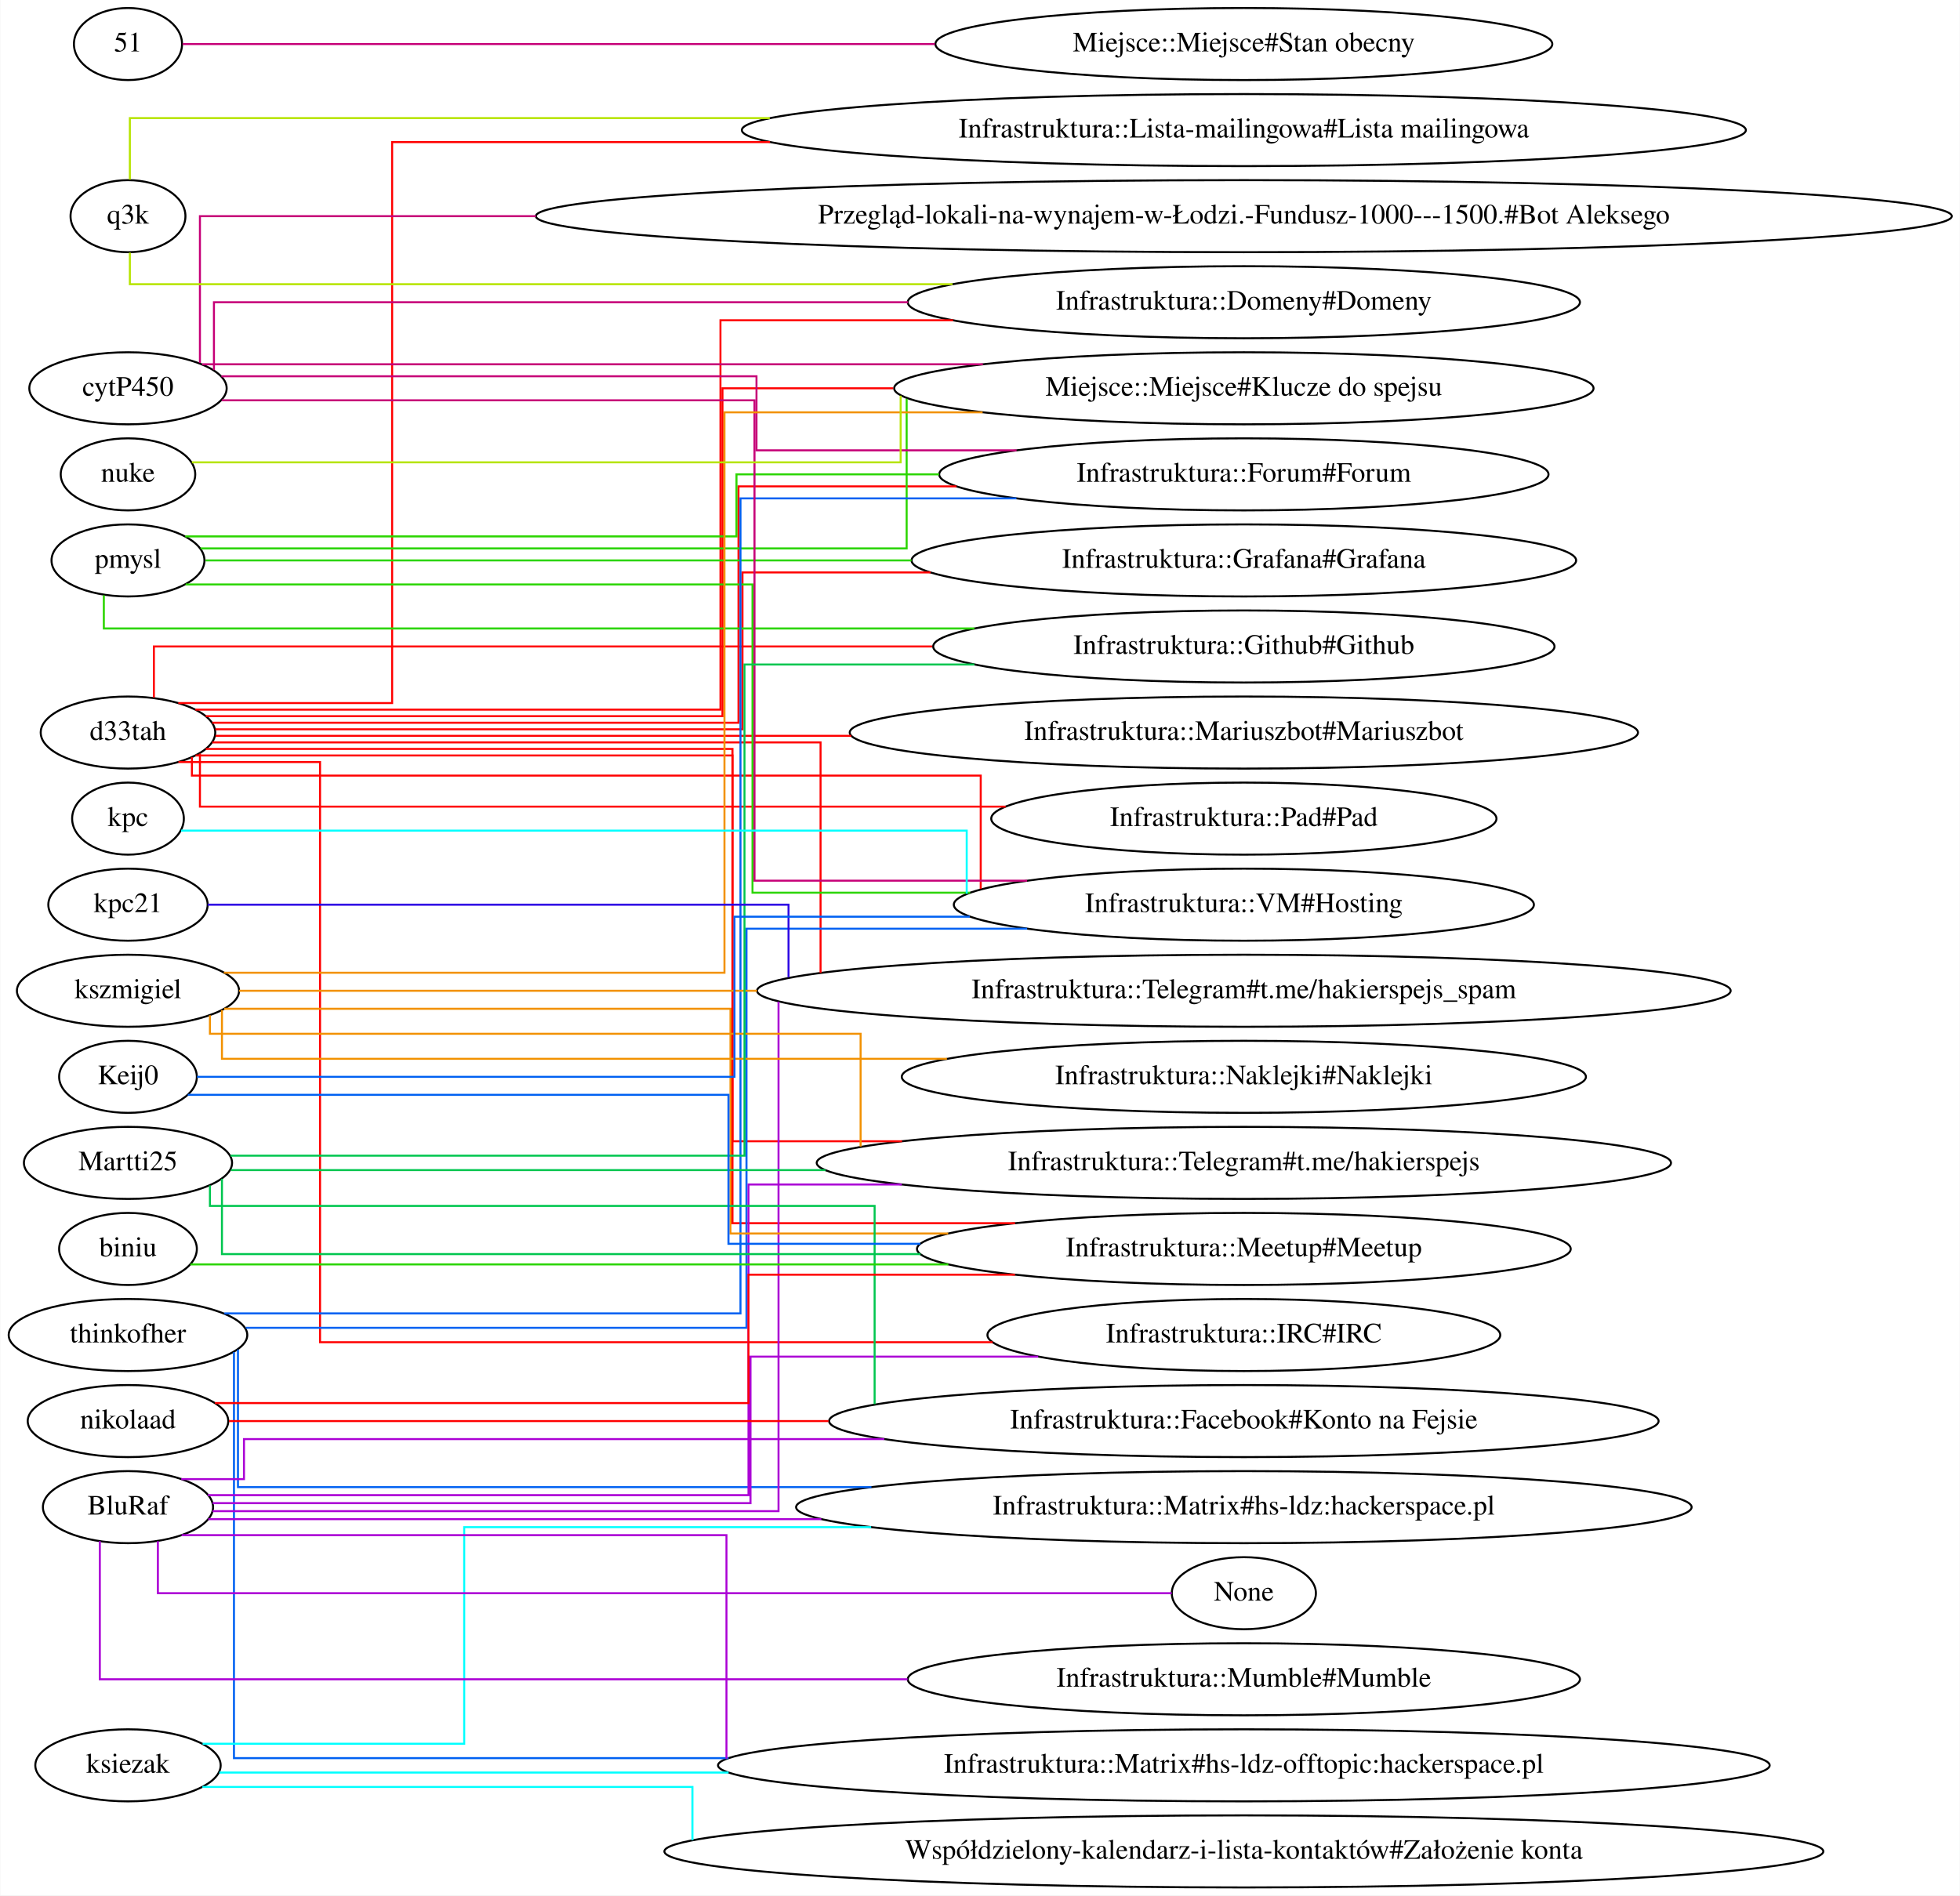
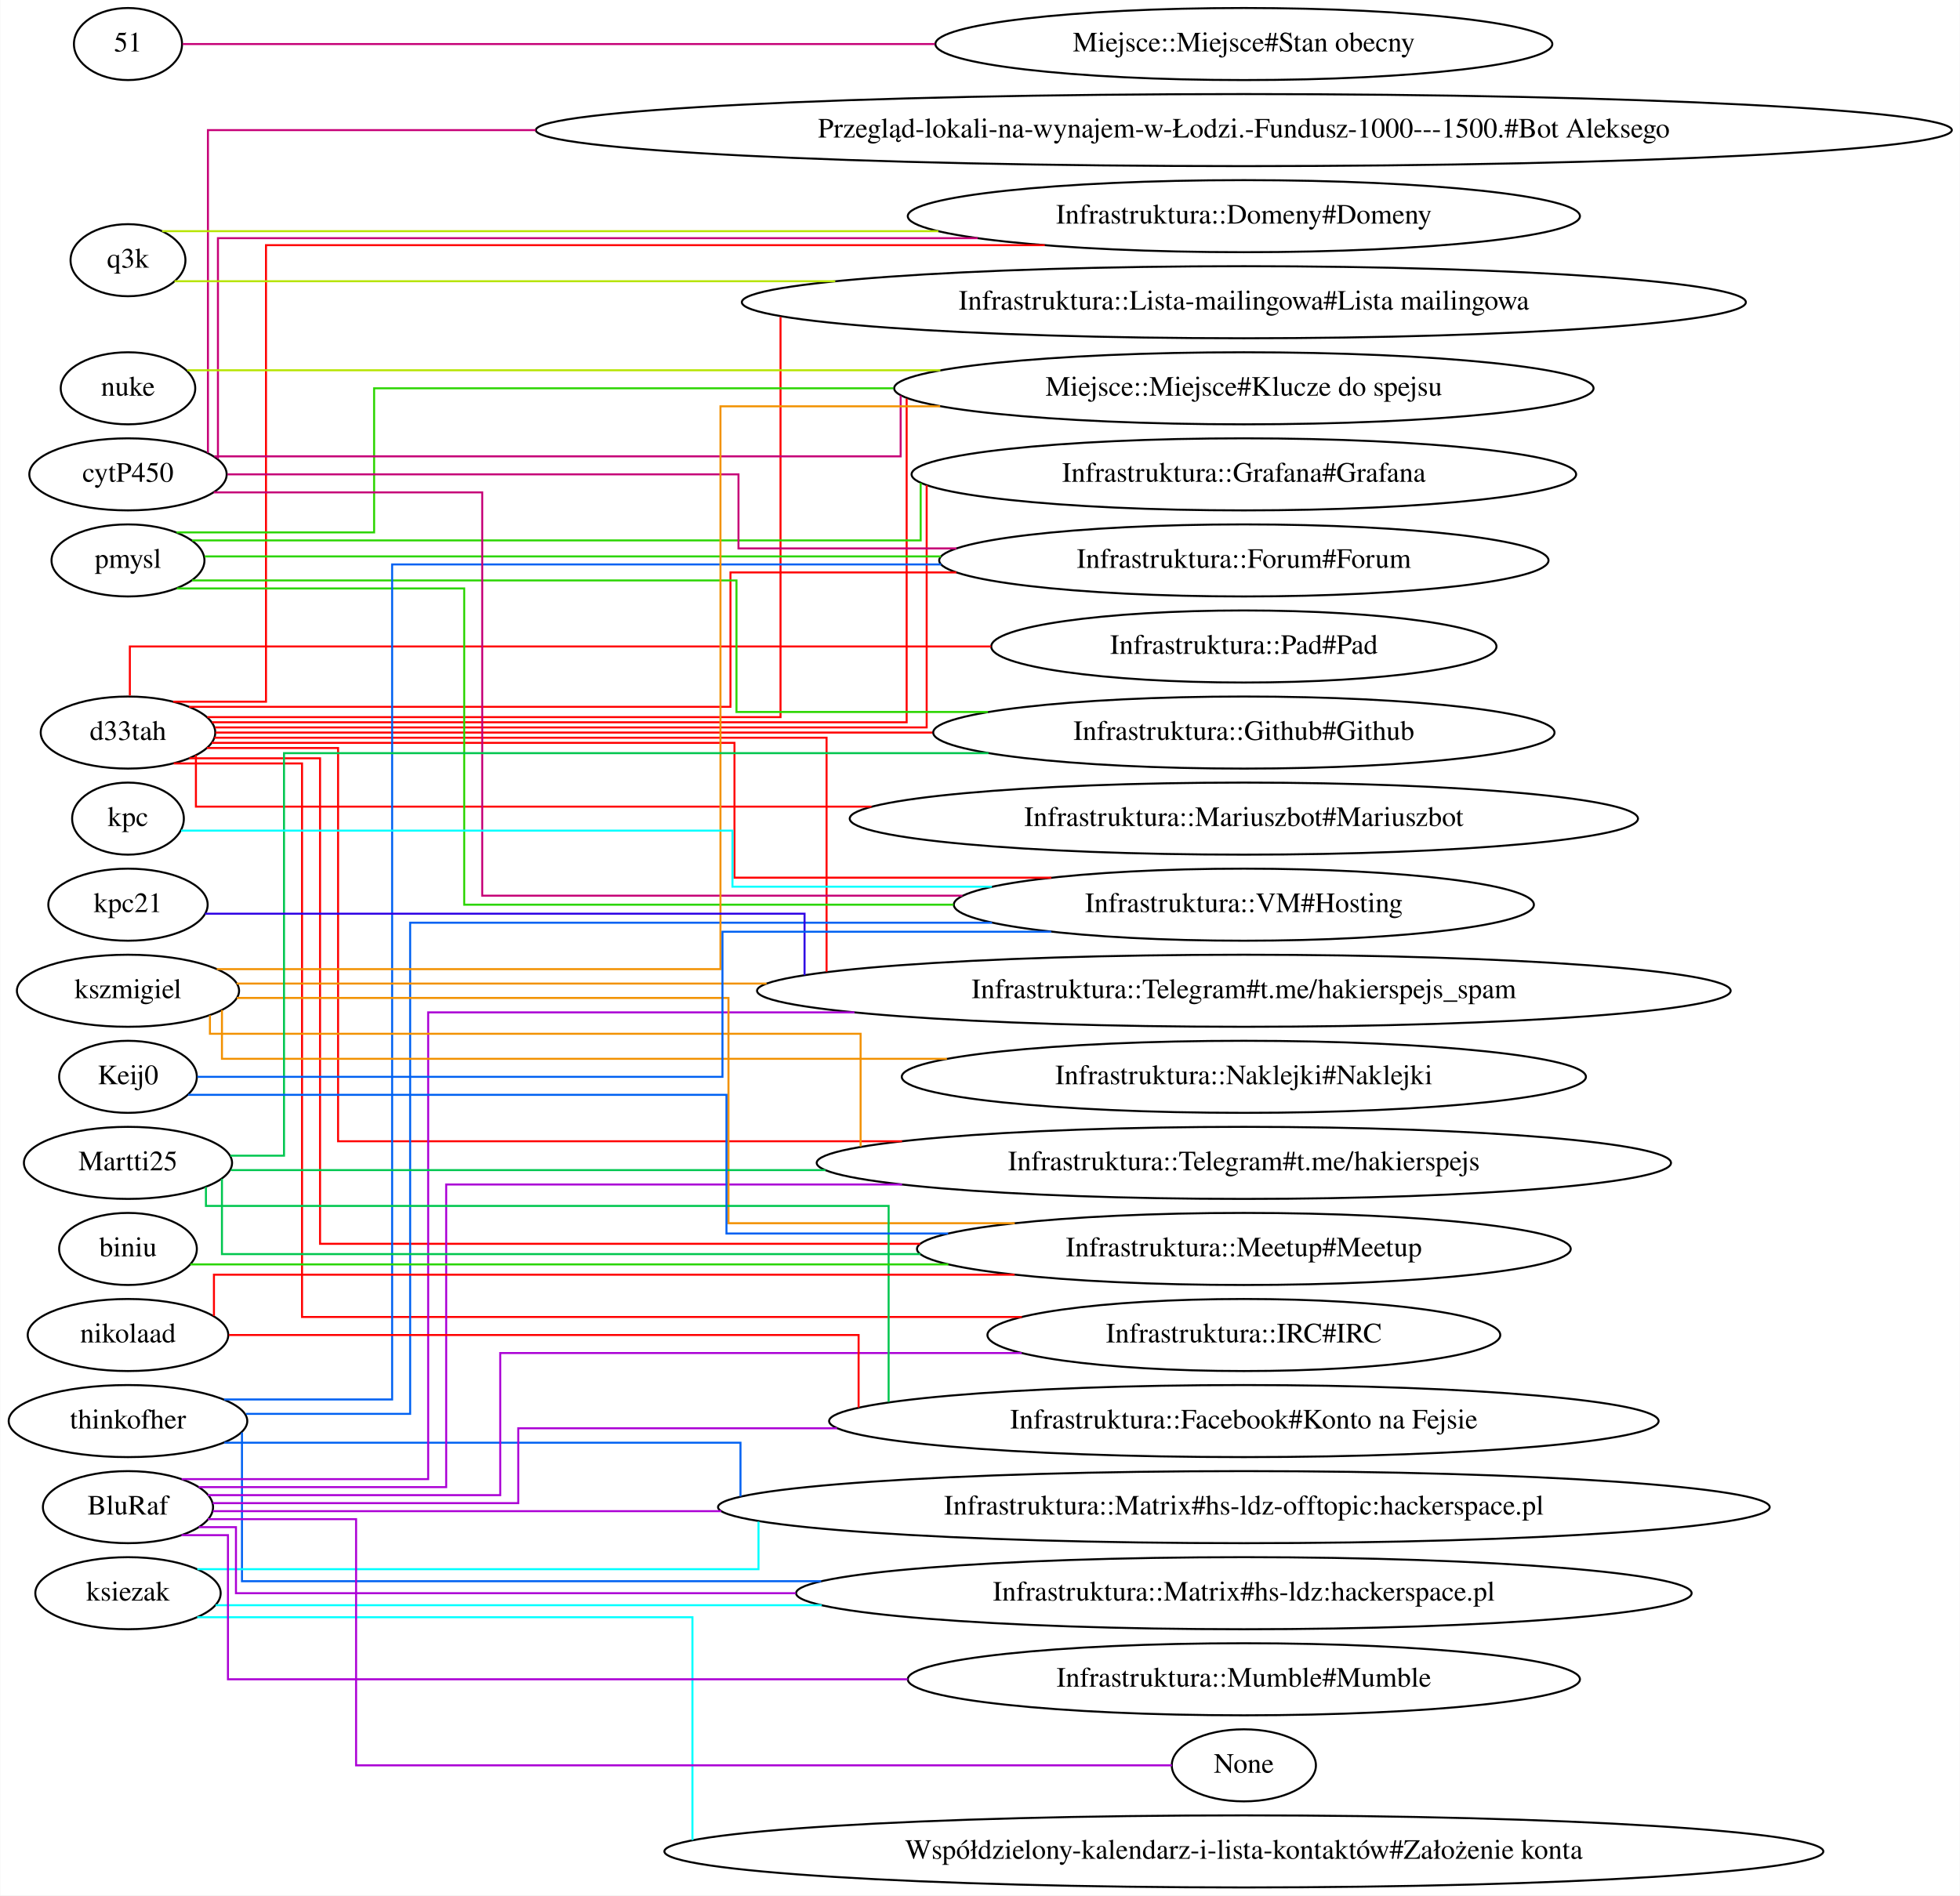
<svg xmlns="http://www.w3.org/2000/svg" width="979pt" height="947pt" viewBox="0.00 0.00 978.73 947.00">
  <g id="graph0" class="graph" transform="scale(1 1) rotate(0) translate(4 943)">
    <polygon fill="#ffffff" stroke="transparent" points="-4,4 -4,-943 974.727,-943 974.727,4 -4,4" />
    <g id="node1" class="node">
      <ellipse fill="none" stroke="#000000" cx="59.795" cy="-577" rx="43.592" ry="18" />
      <text text-anchor="middle" x="59.795" y="-573.3" font-family="Times,serif" font-size="14.00" fill="#000000">d33tah</text>
    </g>
    <g id="node2" class="node">
+       <ellipse fill="none" stroke="#000000" cx="617.158" cy="-620" rx="126.178" ry="18" />
+       <text text-anchor="middle" x="617.158" y="-616.3" font-family="Times,serif" font-size="14.00" fill="#000000">Infrastruktura::Pad#Pad</text>
+     </g>
+     <g id="edge1" class="edge">
+       <path fill="none" stroke="#ff0000" d="M60.727,-595.485C60.727,-607.14 60.727,-620 60.727,-620 60.727,-620 326.724,-620 490.895,-620" />
+     </g>
+     <g id="node3" class="node">
+       <ellipse fill="none" stroke="#000000" cx="617.158" cy="-448" rx="243.157" ry="18" />
+       <text text-anchor="middle" x="617.158" y="-444.3" font-family="Times,serif" font-size="14.00" fill="#000000">Infrastruktura::Telegram#t.me/hakierspejs_spam</text>
+     </g>
+     <g id="edge2" class="edge">
+       <path fill="none" stroke="#ff0000" d="M102.931,-574.429C196.288,-574.429 408.727,-574.429 408.727,-574.429 408.727,-574.429 408.727,-486.905 408.727,-457.503" />
+     </g>
+     <g id="node4" class="node">
+       <ellipse fill="none" stroke="#000000" cx="617.158" cy="-577" rx="155.173" ry="18" />
+       <text text-anchor="middle" x="617.158" y="-573.3" font-family="Times,serif" font-size="14.00" fill="#000000">Infrastruktura::Github#Github</text>
+     </g>
+     <g id="edge3" class="edge">
+       <path fill="none" stroke="#ff0000" d="M103.53,-577C179.684,-577 340.102,-577 461.525,-577" />
+     </g>
+     <g id="node5" class="node">
+       <ellipse fill="none" stroke="#000000" cx="617.158" cy="-663" rx="152.173" ry="18" />
+       <text text-anchor="middle" x="617.158" y="-659.3" font-family="Times,serif" font-size="14.00" fill="#000000">Infrastruktura::Forum#Forum</text>
+     </g>
+     <g id="edge4" class="edge">
+       <path fill="none" stroke="#ff0000" d="M90.306,-589.857C166.811,-589.857 360.727,-589.857 360.727,-589.857 360.727,-589.857 360.727,-657 360.727,-657 360.727,-657 414.978,-657 473.574,-657" />
+     </g>
+     <g id="node6" class="node">
+       <ellipse fill="none" stroke="#000000" cx="617.158" cy="-534" rx="196.865" ry="18" />
+       <text text-anchor="middle" x="617.158" y="-530.3" font-family="Times,serif" font-size="14.00" fill="#000000">Infrastruktura::Mariuszbot#Mariuszbot</text>
+     </g>
+     <g id="edge5" class="edge">
+       <path fill="none" stroke="#ff0000" d="M93.727,-565.698C93.727,-554.817 93.727,-540 93.727,-540 93.727,-540 280.693,-540 431.142,-540" />
+     </g>
+     <g id="node7" class="node">
+       <ellipse fill="none" stroke="#000000" cx="617.158" cy="-319" rx="163.271" ry="18" />
+       <text text-anchor="middle" x="617.158" y="-315.3" font-family="Times,serif" font-size="14.00" fill="#000000">Infrastruktura::Meetup#Meetup</text>
+     </g>
+     <g id="edge6" class="edge">
+       <path fill="none" stroke="#ff0000" d="M90.412,-564.143C118.487,-564.143 155.727,-564.143 155.727,-564.143 155.727,-564.143 155.727,-321.571 155.727,-321.571 155.727,-321.571 322.437,-321.571 455.448,-321.571" />
+     </g>
+     <g id="node8" class="node">
+       <ellipse fill="none" stroke="#000000" cx="617.158" cy="-706" rx="165.971" ry="18" />
+       <text text-anchor="middle" x="617.158" y="-702.3" font-family="Times,serif" font-size="14.00" fill="#000000">Infrastruktura::Grafana#Grafana</text>
+     </g>
+     <g id="edge7" class="edge">
+       <path fill="none" stroke="#ff0000" d="M103.247,-579.571C206.641,-579.571 458.727,-579.571 458.727,-579.571 458.727,-579.571 458.727,-676.368 458.727,-700.567" />
+     </g>
+     <g id="node9" class="node">
+       <ellipse fill="none" stroke="#000000" cx="617.158" cy="-835" rx="167.87" ry="18" />
+       <text text-anchor="middle" x="617.158" y="-831.3" font-family="Times,serif" font-size="14.00" fill="#000000">Infrastruktura::Domeny#Domeny</text>
+     </g>
+     <g id="edge8" class="edge">
+       <path fill="none" stroke="#ff0000" d="M82.366,-592.429C102.469,-592.429 128.727,-592.429 128.727,-592.429 128.727,-592.429 128.727,-820.5 128.727,-820.5 128.727,-820.5 374.918,-820.5 517.728,-820.5" />
+     </g>
+     <g id="node10" class="node">
+       <ellipse fill="none" stroke="#000000" cx="617.158" cy="-792" rx="250.756" ry="18" />
+       <text text-anchor="middle" x="617.158" y="-788.3" font-family="Times,serif" font-size="14.00" fill="#000000">Infrastruktura::Lista-mailingowa#Lista mailingowa</text>
+     </g>
+     <g id="edge9" class="edge">
+       <path fill="none" stroke="#ff0000" d="M99.434,-584.714C186.296,-584.714 385.727,-584.714 385.727,-584.714 385.727,-584.714 385.727,-747.697 385.727,-784.623" />
+     </g>
+     <g id="node11" class="node">
      <ellipse fill="none" stroke="#000000" cx="617.158" cy="-749" rx="174.669" ry="18" />
      <text text-anchor="middle" x="617.158" y="-745.3" font-family="Times,serif" font-size="14.00" fill="#000000">Miejsce::Miejsce#Klucze do spejsu</text>
    </g>
-     <g id="edge1" class="edge">
-       <path fill="none" stroke="#ff0000" d="M98.613,-585.182C179.1,-585.182 356.727,-585.182 356.727,-585.182 356.727,-585.182 356.727,-749 356.727,-749 356.727,-749 394.892,-749 442.002,-749" />
-     </g>
-     <g id="node3" class="node">
-       <ellipse fill="none" stroke="#000000" cx="617.158" cy="-792" rx="167.87" ry="18" />
-       <text text-anchor="middle" x="617.158" y="-788.3" font-family="Times,serif" font-size="14.00" fill="#000000">Infrastruktura::Domeny#Domeny</text>
-     </g>
-     <g id="edge2" class="edge">
-       <path fill="none" stroke="#ff0000" d="M93.454,-588.455C171.017,-588.455 355.727,-588.455 355.727,-588.455 355.727,-588.455 355.727,-783 355.727,-783 355.727,-783 411.743,-783 471.917,-783" />
-     </g>
-     <g id="node4" class="node">
-       <ellipse fill="none" stroke="#000000" cx="617.158" cy="-878" rx="250.756" ry="18" />
-       <text text-anchor="middle" x="617.158" y="-874.3" font-family="Times,serif" font-size="14.00" fill="#000000">Infrastruktura::Lista-mailingowa#Lista mailingowa</text>
-     </g>
-     <g id="edge3" class="edge">
-       <path fill="none" stroke="#ff0000" d="M84.921,-591.727C123.2,-591.727 191.727,-591.727 191.727,-591.727 191.727,-591.727 191.727,-872 191.727,-872 191.727,-872 282.691,-872 380.495,-872" />
-     </g>
-     <g id="node5" class="node">
-       <ellipse fill="none" stroke="#000000" cx="617.158" cy="-620" rx="155.173" ry="18" />
-       <text text-anchor="middle" x="617.158" y="-616.3" font-family="Times,serif" font-size="14.00" fill="#000000">Infrastruktura::Github#Github</text>
-     </g>
-     <g id="edge4" class="edge">
-       <path fill="none" stroke="#ff0000" d="M72.727,-594.49C72.727,-606.394 72.727,-620 72.727,-620 72.727,-620 300.611,-620 461.51,-620" />
-     </g>
-     <g id="node6" class="node">
-       <ellipse fill="none" stroke="#000000" cx="617.158" cy="-706" rx="152.173" ry="18" />
-       <text text-anchor="middle" x="617.158" y="-702.3" font-family="Times,serif" font-size="14.00" fill="#000000">Infrastruktura::Forum#Forum</text>
-     </g>
-     <g id="edge5" class="edge">
-       <path fill="none" stroke="#ff0000" d="M101.874,-581.909C185.525,-581.909 364.727,-581.909 364.727,-581.909 364.727,-581.909 364.727,-700 364.727,-700 364.727,-700 416.78,-700 473.612,-700" />
-     </g>
-     <g id="node7" class="node">
-       <ellipse fill="none" stroke="#000000" cx="617.158" cy="-448" rx="243.157" ry="18" />
-       <text text-anchor="middle" x="617.158" y="-444.3" font-family="Times,serif" font-size="14.00" fill="#000000">Infrastruktura::Telegram#t.me/hakierspejs_spam</text>
-     </g>
-     <g id="edge6" class="edge">
-       <path fill="none" stroke="#ff0000" d="M101.867,-572.091C194.058,-572.091 405.727,-572.091 405.727,-572.091 405.727,-572.091 405.727,-485.377 405.727,-456.924" />
-     </g>
-     <g id="node8" class="node">
-       <ellipse fill="none" stroke="#000000" cx="617.158" cy="-663" rx="165.971" ry="18" />
-       <text text-anchor="middle" x="617.158" y="-659.3" font-family="Times,serif" font-size="14.00" fill="#000000">Infrastruktura::Grafana#Grafana</text>
-     </g>
-     <g id="edge7" class="edge">
-       <path fill="none" stroke="#ff0000" d="M103.445,-578.636C188.183,-578.636 366.727,-578.636 366.727,-578.636 366.727,-578.636 366.727,-657 366.727,-657 366.727,-657 410.069,-657 460.69,-657" />
-     </g>
-     <g id="node9" class="node">
-       <ellipse fill="none" stroke="#000000" cx="617.158" cy="-577" rx="196.865" ry="18" />
-       <text text-anchor="middle" x="617.158" y="-573.3" font-family="Times,serif" font-size="14.00" fill="#000000">Infrastruktura::Mariuszbot#Mariuszbot</text>
-     </g>
-     <g id="edge8" class="edge">
-       <path fill="none" stroke="#ff0000" d="M103.53,-575.364C171.472,-575.364 306.485,-575.364 421.038,-575.364" />
-     </g>
-     <g id="node10" class="node">
+     <g id="edge10" class="edge">
+       <path fill="none" stroke="#ff0000" d="M101.787,-582.143C202.356,-582.143 448.727,-582.143 448.727,-582.143 448.727,-582.143 448.727,-715.66 448.727,-743.823" />
+     </g>
+     <g id="node12" class="node">
+       <ellipse fill="none" stroke="#000000" cx="617.158" cy="-362" rx="213.362" ry="18" />
+       <text text-anchor="middle" x="617.158" y="-358.3" font-family="Times,serif" font-size="14.00" fill="#000000">Infrastruktura::Telegram#t.me/hakierspejs</text>
+     </g>
+     <g id="edge11" class="edge">
+       <path fill="none" stroke="#ff0000" d="M99.166,-569.286C128.941,-569.286 164.727,-569.286 164.727,-569.286 164.727,-569.286 164.727,-372.8 164.727,-372.8 164.727,-372.8 318.25,-372.8 446.435,-372.8" />
+     </g>
+     <g id="node13" class="node">
      <ellipse fill="none" stroke="#000000" cx="617.158" cy="-276" rx="128.077" ry="18" />
      <text text-anchor="middle" x="617.158" y="-272.3" font-family="Times,serif" font-size="14.00" fill="#000000">Infrastruktura::IRC#IRC</text>
    </g>
-     <g id="edge9" class="edge">
-       <path fill="none" stroke="#ff0000" d="M85,-562.273C113.423,-562.273 155.727,-562.273 155.727,-562.273 155.727,-562.273 155.727,-272.4 155.727,-272.4 155.727,-272.4 355.04,-272.4 491.679,-272.4" />
-     </g>
-     <g id="node11" class="node">
-       <ellipse fill="none" stroke="#000000" cx="617.158" cy="-534" rx="126.178" ry="18" />
-       <text text-anchor="middle" x="617.158" y="-530.3" font-family="Times,serif" font-size="14.00" fill="#000000">Infrastruktura::Pad#Pad</text>
-     </g>
-     <g id="edge10" class="edge">
-       <path fill="none" stroke="#ff0000" d="M95.727,-566.496C95.727,-555.557 95.727,-540 95.727,-540 95.727,-540 344.289,-540 498.185,-540" />
-     </g>
-     <g id="node12" class="node">
+     <g id="edge12" class="edge">
+       <path fill="none" stroke="#ff0000" d="M82.635,-561.571C108.391,-561.571 146.727,-561.571 146.727,-561.571 146.727,-561.571 146.727,-285 146.727,-285 146.727,-285 367.188,-285 506.268,-285" />
+     </g>
+     <g id="node14" class="node">
      <ellipse fill="none" stroke="#000000" cx="617.158" cy="-491" rx="144.874" ry="18" />
      <text text-anchor="middle" x="617.158" y="-487.3" font-family="Times,serif" font-size="14.00" fill="#000000">Infrastruktura::VM#Hosting</text>
    </g>
-     <g id="edge11" class="edge">
-       <path fill="none" stroke="#ff0000" d="M91.727,-564.743C91.727,-559.914 91.727,-555.5 91.727,-555.5 91.727,-555.5 485.727,-555.5 485.727,-555.5 485.727,-555.5 485.727,-516.132 485.727,-498.909" />
-     </g>
-     <g id="node13" class="node">
-       <ellipse fill="none" stroke="#000000" cx="617.158" cy="-319" rx="163.271" ry="18" />
-       <text text-anchor="middle" x="617.158" y="-315.3" font-family="Times,serif" font-size="14.00" fill="#000000">Infrastruktura::Meetup#Meetup</text>
-     </g>
-     <g id="edge12" class="edge">
-       <path fill="none" stroke="#ff0000" d="M93.551,-565.545C172.339,-565.545 361.727,-565.545 361.727,-565.545 361.727,-565.545 361.727,-331.857 361.727,-331.857 361.727,-331.857 434.88,-331.857 502.89,-331.857" />
-     </g>
-     <g id="node14" class="node">
-       <ellipse fill="none" stroke="#000000" cx="617.158" cy="-362" rx="213.362" ry="18" />
-       <text text-anchor="middle" x="617.158" y="-358.3" font-family="Times,serif" font-size="14.00" fill="#000000">Infrastruktura::Telegram#t.me/hakierspejs</text>
-     </g>
    <g id="edge13" class="edge">
-       <path fill="none" stroke="#ff0000" d="M98.649,-568.818C180.196,-568.818 361.727,-568.818 361.727,-568.818 361.727,-568.818 361.727,-372.8 361.727,-372.8 361.727,-372.8 399.734,-372.8 446.427,-372.8" />
+       <path fill="none" stroke="#ff0000" d="M101.598,-571.857C184.7,-571.857 362.727,-571.857 362.727,-571.857 362.727,-571.857 362.727,-504.5 362.727,-504.5 362.727,-504.5 448.918,-504.5 520.968,-504.5" />
    </g>
    <g id="node15" class="node">
      <ellipse fill="none" stroke="#000000" cx="59.795" cy="-663" rx="38.194" ry="18" />
      <text text-anchor="middle" x="59.795" y="-659.3" font-family="Times,serif" font-size="14.00" fill="#000000">pmysl</text>
    </g>
    <g id="edge14" class="edge">
-       <path fill="none" stroke="#2bd500" d="M96.035,-669C192.588,-669 448.727,-669 448.727,-669 448.727,-669 448.727,-725.953 448.727,-743.751" />
+       <path fill="none" stroke="#2bd500" d="M91.746,-653C169.78,-653 363.727,-653 363.727,-653 363.727,-653 363.727,-587.286 363.727,-587.286 363.727,-587.286 426.344,-587.286 489.329,-587.286" />
    </g>
    <g id="edge15" class="edge">
-       <path fill="none" stroke="#2bd500" d="M47.727,-645.602C47.727,-637.236 47.727,-629 47.727,-629 47.727,-629 314.202,-629 482.571,-629" />
+       <path fill="none" stroke="#2bd500" d="M98.105,-665C172.688,-665 341.007,-665 465.861,-665" />
    </g>
    <g id="edge16" class="edge">
-       <path fill="none" stroke="#2bd500" d="M88.388,-675C164.048,-675 363.727,-675 363.727,-675 363.727,-675 363.727,-706 363.727,-706 363.727,-706 411.158,-706 464.982,-706" />
+       <path fill="none" stroke="#2bd500" d="M91.86,-673C186.118,-673 455.727,-673 455.727,-673 455.727,-673 455.727,-692.741 455.727,-701.686" />
+     </g>
+     <g id="edge18" class="edge">
+       <path fill="none" stroke="#2bd500" d="M84.082,-677C119.908,-677 182.727,-677 182.727,-677 182.727,-677 182.727,-749 182.727,-749 182.727,-749 321.379,-749 442.023,-749" />
    </g>
    <g id="edge17" class="edge">
-       <path fill="none" stroke="#2bd500" d="M98.545,-663C170.446,-663 328.362,-663 451.168,-663" />
-     </g>
-     <g id="edge18" class="edge">
-       <path fill="none" stroke="#2bd500" d="M88.581,-651C165.803,-651 371.727,-651 371.727,-651 371.727,-651 371.727,-497 371.727,-497 371.727,-497 424.093,-497 480.448,-497" />
+       <path fill="none" stroke="#2bd500" d="M84.213,-649C130.789,-649 227.727,-649 227.727,-649 227.727,-649 227.727,-491 227.727,-491 227.727,-491 361.427,-491 472.148,-491" />
    </g>
    <g id="node16" class="node">
-       <ellipse fill="none" stroke="#000000" cx="59.795" cy="-276" rx="59.59" ry="18" />
-       <text text-anchor="middle" x="59.795" y="-272.3" font-family="Times,serif" font-size="14.00" fill="#000000">thinkofher</text>
+       <ellipse fill="none" stroke="#000000" cx="59.795" cy="-233" rx="59.59" ry="18" />
+       <text text-anchor="middle" x="59.795" y="-229.3" font-family="Times,serif" font-size="14.00" fill="#000000">thinkofher</text>
+     </g>
+     <g id="edge20" class="edge">
+       <path fill="none" stroke="#0061f2" d="M107.798,-243.8C145.521,-243.8 191.727,-243.8 191.727,-243.8 191.727,-243.8 191.727,-661 191.727,-661 191.727,-661 343.688,-661 465.969,-661" />
+     </g>
+     <g id="edge22" class="edge">
+       <path fill="none" stroke="#0061f2" d="M118.746,-236.6C157.365,-236.6 200.727,-236.6 200.727,-236.6 200.727,-236.6 200.727,-482 200.727,-482 200.727,-482 368.776,-482 491.368,-482" />
+     </g>
+     <g id="node17" class="node">
+       <ellipse fill="none" stroke="#000000" cx="617.158" cy="-190" rx="262.653" ry="18" />
+       <text text-anchor="middle" x="617.158" y="-186.3" font-family="Times,serif" font-size="14.00" fill="#000000">Infrastruktura::Matrix#hs-ldz-offtopic:hackerspace.pl</text>
    </g>
    <g id="edge19" class="edge">
-       <path fill="none" stroke="#0061f2" d="M107.933,-286.8C194.088,-286.8 365.727,-286.8 365.727,-286.8 365.727,-286.8 365.727,-694 365.727,-694 365.727,-694 436.948,-694 503.58,-694" />
-     </g>
-     <g id="edge22" class="edge">
-       <path fill="none" stroke="#0061f2" d="M118.63,-279.6C208.263,-279.6 368.727,-279.6 368.727,-279.6 368.727,-279.6 368.727,-479 368.727,-479 368.727,-479 441.968,-479 508.915,-479" />
-     </g>
-     <g id="node17" class="node">
-       <ellipse fill="none" stroke="#000000" cx="617.158" cy="-190" rx="223.66" ry="18" />
-       <text text-anchor="middle" x="617.158" y="-186.3" font-family="Times,serif" font-size="14.00" fill="#000000">Infrastruktura::Matrix#hs-ldz:hackerspace.pl</text>
-     </g>
-     <g id="edge20" class="edge">
-       <path fill="none" stroke="#0061f2" d="M114.727,-268.713C114.727,-249.691 114.727,-200 114.727,-200 114.727,-200 288.086,-200 431.142,-200" />
+       <path fill="none" stroke="#0061f2" d="M107.933,-222.2C194.088,-222.2 365.727,-222.2 365.727,-222.2 365.727,-222.2 365.727,-204.463 365.727,-195.317" />
    </g>
    <g id="node18" class="node">
-       <ellipse fill="none" stroke="#000000" cx="617.158" cy="-61" rx="262.653" ry="18" />
-       <text text-anchor="middle" x="617.158" y="-57.3" font-family="Times,serif" font-size="14.00" fill="#000000">Infrastruktura::Matrix#hs-ldz-offtopic:hackerspace.pl</text>
+       <ellipse fill="none" stroke="#000000" cx="617.158" cy="-147" rx="223.66" ry="18" />
+       <text text-anchor="middle" x="617.158" y="-143.3" font-family="Times,serif" font-size="14.00" fill="#000000">Infrastruktura::Matrix#hs-ldz:hackerspace.pl</text>
    </g>
    <g id="edge21" class="edge">
-       <path fill="none" stroke="#0061f2" d="M112.727,-267.451C112.727,-227.901 112.727,-64.6 112.727,-64.6 112.727,-64.6 235.41,-64.6 359.77,-64.6" />
+       <path fill="none" stroke="#0061f2" d="M116.727,-227.247C116.727,-208.903 116.727,-153 116.727,-153 116.727,-153 269.346,-153 406.018,-153" />
    </g>
    <g id="node19" class="node">
-       <ellipse fill="none" stroke="#000000" cx="59.795" cy="-749" rx="49.291" ry="18" />
-       <text text-anchor="middle" x="59.795" y="-745.3" font-family="Times,serif" font-size="14.00" fill="#000000">cytP450</text>
+       <ellipse fill="none" stroke="#000000" cx="59.795" cy="-706" rx="49.291" ry="18" />
+       <text text-anchor="middle" x="59.795" y="-702.3" font-family="Times,serif" font-size="14.00" fill="#000000">cytP450</text>
+     </g>
+     <g id="edge24" class="edge">
+       <path fill="none" stroke="#c60077" d="M109.466,-706C195.872,-706 364.727,-706 364.727,-706 364.727,-706 364.727,-669 364.727,-669 364.727,-669 416.78,-669 473.612,-669" />
    </g>
    <g id="edge23" class="edge">
-       <path fill="none" stroke="#c60077" d="M96.796,-761C174.903,-761 359.853,-761 486.82,-761" />
-     </g>
-     <g id="edge24" class="edge">
-       <path fill="none" stroke="#c60077" d="M102.727,-758.119C102.727,-770.741 102.727,-792 102.727,-792 102.727,-792 299.305,-792 449.426,-792" />
+       <path fill="none" stroke="#c60077" d="M104.727,-713.742C104.727,-739.994 104.727,-824 104.727,-824 104.727,-824 332.363,-824 484.194,-824" />
+     </g>
+     <g id="edge27" class="edge">
+       <path fill="none" stroke="#c60077" d="M102.943,-715C203.65,-715 445.727,-715 445.727,-715 445.727,-715 445.727,-736.59 445.727,-745.361" />
    </g>
    <g id="edge25" class="edge">
-       <path fill="none" stroke="#c60077" d="M106.454,-755C193.906,-755 373.727,-755 373.727,-755 373.727,-755 373.727,-718 373.727,-718 373.727,-718 440.175,-718 503.638,-718" />
-     </g>
-     <g id="edge27" class="edge">
-       <path fill="none" stroke="#c60077" d="M106.644,-743C193.941,-743 372.727,-743 372.727,-743 372.727,-743 372.727,-503 372.727,-503 372.727,-503 443.498,-503 508.879,-503" />
+       <path fill="none" stroke="#c60077" d="M102.625,-697C154.988,-697 236.727,-697 236.727,-697 236.727,-697 236.727,-495.5 236.727,-495.5 236.727,-495.5 368.21,-495.5 476.58,-495.5" />
    </g>
    <g id="node20" class="node">
-       <ellipse fill="none" stroke="#000000" cx="617.158" cy="-835" rx="353.637" ry="18" />
-       <text text-anchor="middle" x="617.158" y="-831.3" font-family="Times,serif" font-size="14.00" fill="#000000">Przegląd-lokali-na-wynajem-w-Łodzi.-Fundusz-1000---1500.#Bot Aleksego</text>
+       <ellipse fill="none" stroke="#000000" cx="617.158" cy="-878" rx="353.637" ry="18" />
+       <text text-anchor="middle" x="617.158" y="-874.3" font-family="Times,serif" font-size="14.00" fill="#000000">Przegląd-lokali-na-wynajem-w-Łodzi.-Fundusz-1000---1500.#Bot Aleksego</text>
    </g>
    <g id="edge26" class="edge">
-       <path fill="none" stroke="#c60077" d="M95.727,-761.69C95.727,-785.612 95.727,-835 95.727,-835 95.727,-835 170.589,-835 263.581,-835" />
+       <path fill="none" stroke="#c60077" d="M99.727,-716.759C99.727,-754.414 99.727,-878 99.727,-878 99.727,-878 172.49,-878 263.445,-878" />
    </g>
    <g id="node21" class="node">
-       <ellipse fill="none" stroke="#000000" cx="59.795" cy="-835" rx="28.695" ry="18" />
-       <text text-anchor="middle" x="59.795" y="-831.3" font-family="Times,serif" font-size="14.00" fill="#000000">q3k</text>
+       <ellipse fill="none" stroke="#000000" cx="59.795" cy="-813" rx="28.695" ry="18" />
+       <text text-anchor="middle" x="59.795" y="-809.3" font-family="Times,serif" font-size="14.00" fill="#000000">q3k</text>
+     </g>
+     <g id="edge29" class="edge">
+       <path fill="none" stroke="#b6e400" d="M76.78,-827.5C134.294,-827.5 325.848,-827.5 464.574,-827.5" />
    </g>
    <g id="edge28" class="edge">
-       <path fill="none" stroke="#b6e400" d="M60.727,-816.806C60.727,-808.722 60.727,-801 60.727,-801 60.727,-801 306.823,-801 471.689,-801" />
-     </g>
-     <g id="edge29" class="edge">
-       <path fill="none" stroke="#b6e400" d="M60.727,-853.246C60.727,-867.177 60.727,-884 60.727,-884 60.727,-884 228.928,-884 380.374,-884" />
+       <path fill="none" stroke="#b6e400" d="M83.034,-802.5C139.228,-802.5 287.127,-802.5 413.08,-802.5" />
    </g>
    <g id="node22" class="node">
-       <ellipse fill="none" stroke="#000000" cx="59.795" cy="-61" rx="46.292" ry="18" />
-       <text text-anchor="middle" x="59.795" y="-57.3" font-family="Times,serif" font-size="14.00" fill="#000000">ksiezak</text>
+       <ellipse fill="none" stroke="#000000" cx="59.795" cy="-147" rx="46.292" ry="18" />
+       <text text-anchor="middle" x="59.795" y="-143.3" font-family="Times,serif" font-size="14.00" fill="#000000">ksiezak</text>
    </g>
    <g id="edge30" class="edge">
-       <path fill="none" stroke="#00ffff" d="M97.064,-71.8C146.538,-71.8 227.727,-71.8 227.727,-71.8 227.727,-71.8 227.727,-180 227.727,-180 227.727,-180 330.873,-180 430.997,-180" />
+       <path fill="none" stroke="#00ffff" d="M94.399,-159C176.21,-159 374.727,-159 374.727,-159 374.727,-159 374.727,-173.652 374.727,-182.81" />
    </g>
    <g id="edge31" class="edge">
-       <path fill="none" stroke="#00ffff" d="M105.406,-57.4C161.889,-57.4 262.577,-57.4 359.786,-57.4" />
+       <path fill="none" stroke="#00ffff" d="M103.53,-141C168.585,-141 295.132,-141 406.331,-141" />
    </g>
    <g id="node23" class="node">
      <ellipse fill="none" stroke="#000000" cx="617.158" cy="-18" rx="289.449" ry="18" />
      <text text-anchor="middle" x="617.158" y="-14.3" font-family="Times,serif" font-size="14.00" fill="#000000">Współdzielony-kalendarz-i-lista-kontaktów#Założenie konta</text>
    </g>
    <g id="edge32" class="edge">
-       <path fill="none" stroke="#00ffff" d="M96.942,-50.2C173.499,-50.2 341.727,-50.2 341.727,-50.2 341.727,-50.2 341.727,-32.834 341.727,-23.609" />
+       <path fill="none" stroke="#00ffff" d="M94.365,-135C169.649,-135 341.727,-135 341.727,-135 341.727,-135 341.727,-47.014 341.727,-23.643" />
    </g>
    <g id="node24" class="node">
      <ellipse fill="none" stroke="#000000" cx="59.795" cy="-190" rx="42.494" ry="18" />
      <text text-anchor="middle" x="59.795" y="-186.3" font-family="Times,serif" font-size="14.00" fill="#000000">BluRaf</text>
    </g>
+     <g id="edge33" class="edge">
+       <path fill="none" stroke="#ab00d5" d="M86.6,-204C129.725,-204 209.727,-204 209.727,-204 209.727,-204 209.727,-437.2 209.727,-437.2 209.727,-437.2 317.845,-437.2 422.69,-437.2" />
+     </g>
+     <g id="edge38" class="edge">
+       <path fill="none" stroke="#ab00d5" d="M95.067,-200C141.889,-200 218.727,-200 218.727,-200 218.727,-200 218.727,-351.2 218.727,-351.2 218.727,-351.2 338.312,-351.2 446.453,-351.2" />
+     </g>
+     <g id="edge35" class="edge">
+       <path fill="none" stroke="#ab00d5" d="M99.682,-196C154.315,-196 245.727,-196 245.727,-196 245.727,-196 245.727,-267 245.727,-267 245.727,-267 396.771,-267 506.219,-267" />
+     </g>
    <g id="edge34" class="edge">
-       <path fill="none" stroke="#ab00d5" d="M101.941,-188C189.859,-188 384.727,-188 384.727,-188 384.727,-188 384.727,-405.233 384.727,-442.57" />
+       <path fill="none" stroke="#ab00d5" d="M102.145,-188C157.272,-188 258.182,-188 356.165,-188" />
+     </g>
+     <g id="edge40" class="edge">
+       <path fill="none" stroke="#ab00d5" d="M95.166,-180C105.332,-180 113.727,-180 113.727,-180 113.727,-180 113.727,-147 113.727,-147 113.727,-147 258.96,-147 393.414,-147" />
+     </g>
+     <g id="node25" class="node">
+       <ellipse fill="none" stroke="#000000" cx="617.158" cy="-104" rx="167.87" ry="18" />
+       <text text-anchor="middle" x="617.158" y="-100.3" font-family="Times,serif" font-size="14.00" fill="#000000">Infrastruktura::Mumble#Mumble</text>
    </g>
    <g id="edge36" class="edge">
-       <path fill="none" stroke="#ab00d5" d="M102.052,-192C187.066,-192 370.727,-192 370.727,-192 370.727,-192 370.727,-265.2 370.727,-265.2 370.727,-265.2 446.815,-265.2 514.433,-265.2" />
-     </g>
-     <g id="edge40" class="edge">
-       <path fill="none" stroke="#ab00d5" d="M99.678,-196C183.386,-196 369.727,-196 369.727,-196 369.727,-196 369.727,-351.2 369.727,-351.2 369.727,-351.2 403.622,-351.2 446.321,-351.2" />
-     </g>
-     <g id="edge35" class="edge">
-       <path fill="none" stroke="#ab00d5" d="M99.879,-184C163.716,-184 292.845,-184 406.111,-184" />
-     </g>
-     <g id="edge37" class="edge">
-       <path fill="none" stroke="#ab00d5" d="M86.586,-176C159.959,-176 358.727,-176 358.727,-176 358.727,-176 358.727,-83.173 358.727,-64.318" />
-     </g>
-     <g id="node25" class="node">
+       <path fill="none" stroke="#ab00d5" d="M86.515,-176C98.386,-176 109.727,-176 109.727,-176 109.727,-176 109.727,-104 109.727,-104 109.727,-104 301.491,-104 449.248,-104" />
+     </g>
+     <g id="node26" class="node">
      <ellipse fill="none" stroke="#000000" cx="617.158" cy="-233" rx="207.163" ry="18" />
      <text text-anchor="middle" x="617.158" y="-229.3" font-family="Times,serif" font-size="14.00" fill="#000000">Infrastruktura::Facebook#Konto na Fejsie</text>
    </g>
-     <g id="edge33" class="edge">
-       <path fill="none" stroke="#ab00d5" d="M86.387,-204C101.616,-204 117.727,-204 117.727,-204 117.727,-204 117.727,-224 117.727,-224 117.727,-224 294.375,-224 437.557,-224" />
-     </g>
-     <g id="node26" class="node">
-       <ellipse fill="none" stroke="#000000" cx="617.158" cy="-104" rx="167.87" ry="18" />
-       <text text-anchor="middle" x="617.158" y="-100.3" font-family="Times,serif" font-size="14.00" fill="#000000">Infrastruktura::Mumble#Mumble</text>
-     </g>
-     <g id="edge38" class="edge">
-       <path fill="none" stroke="#ab00d5" d="M45.727,-173.009C45.727,-147.946 45.727,-104 45.727,-104 45.727,-104 280.6,-104 449.186,-104" />
+     <g id="edge37" class="edge">
+       <path fill="none" stroke="#ab00d5" d="M102.092,-192C159.423,-192 254.727,-192 254.727,-192 254.727,-192 254.727,-229.4 254.727,-229.4 254.727,-229.4 331.241,-229.4 413.958,-229.4" />
    </g>
    <g id="node27" class="node">
-       <ellipse fill="none" stroke="#000000" cx="617.158" cy="-147" rx="35.995" ry="18" />
-       <text text-anchor="middle" x="617.158" y="-143.3" font-family="Times,serif" font-size="14.00" fill="#000000">None</text>
+       <ellipse fill="none" stroke="#000000" cx="617.158" cy="-61" rx="35.995" ry="18" />
+       <text text-anchor="middle" x="617.158" y="-57.3" font-family="Times,serif" font-size="14.00" fill="#000000">None</text>
    </g>
    <g id="edge39" class="edge">
-       <path fill="none" stroke="#ab00d5" d="M74.727,-173.005C74.727,-160.986 74.727,-147 74.727,-147 74.727,-147 459.998,-147 581.148,-147" />
+       <path fill="none" stroke="#ab00d5" d="M99.643,-184C132.497,-184 173.727,-184 173.727,-184 173.727,-184 173.727,-61 173.727,-61 173.727,-61 475.68,-61 581.246,-61" />
    </g>
    <g id="node28" class="node">
      <ellipse fill="none" stroke="#000000" cx="59.795" cy="-448" rx="55.491" ry="18" />
      <text text-anchor="middle" x="59.795" y="-444.3" font-family="Times,serif" font-size="14.00" fill="#000000">kszmigiel</text>
    </g>
+     <g id="edge41" class="edge">
+       <path fill="none" stroke="#f29100" d="M113.997,-451.6C175.685,-451.6 280.637,-451.6 378.777,-451.6" />
+     </g>
    <g id="edge42" class="edge">
-       <path fill="none" stroke="#f29100" d="M107.663,-457C191.881,-457 357.727,-457 357.727,-457 357.727,-457 357.727,-737 357.727,-737 357.727,-737 422.079,-737 486.682,-737" />
+       <path fill="none" stroke="#f29100" d="M114.11,-444.4C200.542,-444.4 359.727,-444.4 359.727,-444.4 359.727,-444.4 359.727,-331.857 359.727,-331.857 359.727,-331.857 433.992,-331.857 502.746,-331.857" />
    </g>
    <g id="edge43" class="edge">
-       <path fill="none" stroke="#f29100" d="M115.275,-448C176.127,-448 277.954,-448 374.046,-448" />
+       <path fill="none" stroke="#f29100" d="M104.099,-458.8C186.654,-458.8 355.727,-458.8 355.727,-458.8 355.727,-458.8 355.727,-740 355.727,-740 355.727,-740 407.797,-740 465.461,-740" />
    </g>
    <g id="edge44" class="edge">
-       <path fill="none" stroke="#f29100" d="M107.811,-439C192.772,-439 360.727,-439 360.727,-439 360.727,-439 360.727,-326.714 360.727,-326.714 360.727,-326.714 412.474,-326.714 469.477,-326.714" />
-     </g>
-     <g id="edge45" class="edge">
      <path fill="none" stroke="#f29100" d="M100.727,-435.743C100.727,-430.914 100.727,-426.5 100.727,-426.5 100.727,-426.5 425.727,-426.5 425.727,-426.5 425.727,-426.5 425.727,-387.525 425.727,-370.169" />
    </g>
    <g id="node29" class="node">
      <ellipse fill="none" stroke="#000000" cx="617.158" cy="-405" rx="170.87" ry="18" />
      <text text-anchor="middle" x="617.158" y="-401.3" font-family="Times,serif" font-size="14.00" fill="#000000">Infrastruktura::Naklejki#Naklejki</text>
    </g>
-     <g id="edge41" class="edge">
+     <g id="edge45" class="edge">
      <path fill="none" stroke="#f29100" d="M106.727,-438.348C106.727,-428.296 106.727,-414 106.727,-414 106.727,-414 318.128,-414 468.834,-414" />
    </g>
    <g id="node30" class="node">
      <ellipse fill="none" stroke="#000000" cx="59.795" cy="-362" rx="51.991" ry="18" />
      <text text-anchor="middle" x="59.795" y="-358.3" font-family="Times,serif" font-size="14.00" fill="#000000">Martti25</text>
    </g>
+     <g id="edge49" class="edge">
+       <path fill="none" stroke="#00c64f" d="M110.907,-365.6C125.596,-365.6 137.727,-365.6 137.727,-365.6 137.727,-365.6 137.727,-566.714 137.727,-566.714 137.727,-566.714 347.594,-566.714 489.624,-566.714" />
+     </g>
+     <g id="edge47" class="edge">
+       <path fill="none" stroke="#00c64f" d="M106.727,-354.062C106.727,-341.005 106.727,-316.429 106.727,-316.429 106.727,-316.429 306.114,-316.429 455.654,-316.429" />
+     </g>
+     <g id="edge48" class="edge">
+       <path fill="none" stroke="#00c64f" d="M111.231,-358.4C178.604,-358.4 300.806,-358.4 408.229,-358.4" />
+     </g>
    <g id="edge46" class="edge">
-       <path fill="none" stroke="#00c64f" d="M110.989,-365.6C198.551,-365.6 367.727,-365.6 367.727,-365.6 367.727,-365.6 367.727,-611 367.727,-611 367.727,-611 423.681,-611 482.586,-611" />
-     </g>
-     <g id="edge48" class="edge">
-       <path fill="none" stroke="#00c64f" d="M106.727,-354.062C106.727,-341.005 106.727,-316.429 106.727,-316.429 106.727,-316.429 306.114,-316.429 455.654,-316.429" />
-     </g>
-     <g id="edge49" class="edge">
-       <path fill="none" stroke="#00c64f" d="M111.231,-358.4C178.604,-358.4 300.806,-358.4 408.229,-358.4" />
-     </g>
-     <g id="edge47" class="edge">
-       <path fill="none" stroke="#00c64f" d="M100.727,-350.746C100.727,-345.544 100.727,-340.5 100.727,-340.5 100.727,-340.5 432.727,-340.5 432.727,-340.5 432.727,-340.5 432.727,-266.777 432.727,-241.435" />
+       <path fill="none" stroke="#00c64f" d="M98.727,-349.993C98.727,-345.068 98.727,-340.5 98.727,-340.5 98.727,-340.5 439.727,-340.5 439.727,-340.5 439.727,-340.5 439.727,-268.849 439.727,-242.54" />
    </g>
    <g id="node31" class="node">
      <ellipse fill="none" stroke="#000000" cx="59.795" cy="-491" rx="39.794" ry="18" />
      <text text-anchor="middle" x="59.795" y="-487.3" font-family="Times,serif" font-size="14.00" fill="#000000">kpc21</text>
    </g>
    <g id="edge50" class="edge">
-       <path fill="none" stroke="#2e00e4" d="M99.592,-491C187.344,-491 389.727,-491 389.727,-491 389.727,-491 389.727,-466.812 389.727,-454.719" />
+       <path fill="none" stroke="#2e00e4" d="M98.231,-486.5C186.803,-486.5 397.727,-486.5 397.727,-486.5 397.727,-486.5 397.727,-467.041 397.727,-455.791" />
    </g>
    <g id="node32" class="node">
-       <ellipse fill="none" stroke="#000000" cx="59.795" cy="-233" rx="50.091" ry="18" />
-       <text text-anchor="middle" x="59.795" y="-229.3" font-family="Times,serif" font-size="14.00" fill="#000000">nikolaad</text>
+       <ellipse fill="none" stroke="#000000" cx="59.795" cy="-276" rx="50.091" ry="18" />
+       <text text-anchor="middle" x="59.795" y="-272.3" font-family="Times,serif" font-size="14.00" fill="#000000">nikolaad</text>
+     </g>
+     <g id="edge52" class="edge">
+       <path fill="none" stroke="#ff0000" d="M102.727,-285.537C102.727,-294.368 102.727,-306.143 102.727,-306.143 102.727,-306.143 351.084,-306.143 502.67,-306.143" />
    </g>
    <g id="edge51" class="edge">
-       <path fill="none" stroke="#ff0000" d="M103.216,-242C188.513,-242 369.727,-242 369.727,-242 369.727,-242 369.727,-306.143 369.727,-306.143 369.727,-306.143 438.026,-306.143 502.858,-306.143" />
-     </g>
-     <g id="edge52" class="edge">
-       <path fill="none" stroke="#ff0000" d="M110.24,-233C177.701,-233 301.378,-233 409.678,-233" />
+       <path fill="none" stroke="#ff0000" d="M110.154,-276C210.264,-276 424.727,-276 424.727,-276 424.727,-276 424.727,-251.812 424.727,-239.719" />
    </g>
    <g id="node33" class="node">
      <ellipse fill="none" stroke="#000000" cx="59.795" cy="-319" rx="34.394" ry="18" />
      <text text-anchor="middle" x="59.795" y="-315.3" font-family="Times,serif" font-size="14.00" fill="#000000">biniu</text>
    </g>
    <g id="edge53" class="edge">
      <path fill="none" stroke="#2bd500" d="M90.955,-311.286C162.081,-311.286 340.222,-311.286 469.568,-311.286" />
    </g>
    <g id="node34" class="node">
      <ellipse fill="none" stroke="#000000" cx="59.795" cy="-405" rx="34.394" ry="18" />
      <text text-anchor="middle" x="59.795" y="-401.3" font-family="Times,serif" font-size="14.00" fill="#000000">Keij0</text>
    </g>
    <g id="edge54" class="edge">
-       <path fill="none" stroke="#0061f2" d="M94.25,-405C173.648,-405 362.727,-405 362.727,-405 362.727,-405 362.727,-485 362.727,-485 362.727,-485 420.038,-485 480.26,-485" />
+       <path fill="none" stroke="#0061f2" d="M89.826,-396C165.631,-396 358.727,-396 358.727,-396 358.727,-396 358.727,-326.714 358.727,-326.714 358.727,-326.714 411.56,-326.714 469.449,-326.714" />
    </g>
    <g id="edge55" class="edge">
-       <path fill="none" stroke="#0061f2" d="M89.65,-396C165.514,-396 359.727,-396 359.727,-396 359.727,-396 359.727,-321.571 359.727,-321.571 359.727,-321.571 403.863,-321.571 455.585,-321.571" />
+       <path fill="none" stroke="#0061f2" d="M94.438,-405C172.765,-405 356.727,-405 356.727,-405 356.727,-405 356.727,-477.5 356.727,-477.5 356.727,-477.5 446.736,-477.5 520.923,-477.5" />
    </g>
    <g id="node35" class="node">
      <ellipse fill="none" stroke="#000000" cx="59.795" cy="-921" rx="27" ry="18" />
      <text text-anchor="middle" x="59.795" y="-917.3" font-family="Times,serif" font-size="14.00" fill="#000000">51</text>
    </g>
    <g id="node36" class="node">
      <ellipse fill="none" stroke="#000000" cx="617.158" cy="-921" rx="154.073" ry="18" />
      <text text-anchor="middle" x="617.158" y="-917.3" font-family="Times,serif" font-size="14.00" fill="#000000">Miejsce::Miejsce#Stan obecny</text>
    </g>
    <g id="edge56" class="edge">
      <path fill="none" stroke="#c60077" d="M87.055,-921C154.207,-921 331.663,-921 462.853,-921" />
    </g>
    <g id="node37" class="node">
-       <ellipse fill="none" stroke="#000000" cx="59.795" cy="-706" rx="33.595" ry="18" />
-       <text text-anchor="middle" x="59.795" y="-702.3" font-family="Times,serif" font-size="14.00" fill="#000000">nuke</text>
+       <ellipse fill="none" stroke="#000000" cx="59.795" cy="-749" rx="33.595" ry="18" />
+       <text text-anchor="middle" x="59.795" y="-745.3" font-family="Times,serif" font-size="14.00" fill="#000000">nuke</text>
    </g>
    <g id="edge57" class="edge">
-       <path fill="none" stroke="#b6e400" d="M91.706,-712C184.17,-712 445.727,-712 445.727,-712 445.727,-712 445.727,-735.958 445.727,-745.317" />
+       <path fill="none" stroke="#b6e400" d="M89.367,-758C158.684,-758 335.6,-758 465.575,-758" />
    </g>
    <g id="node38" class="node">
      <ellipse fill="none" stroke="#000000" cx="59.795" cy="-534" rx="27.895" ry="18" />
      <text text-anchor="middle" x="59.795" y="-530.3" font-family="Times,serif" font-size="14.00" fill="#000000">kpc</text>
    </g>
    <g id="edge58" class="edge">
-       <path fill="none" stroke="#00ffff" d="M86.319,-528C178.408,-528 478.727,-528 478.727,-528 478.727,-528 478.727,-506.752 478.727,-496.459" />
+       <path fill="none" stroke="#00ffff" d="M86.325,-528C160.001,-528 361.727,-528 361.727,-528 361.727,-528 361.727,-500 361.727,-500 361.727,-500 426.838,-500 491.313,-500" />
    </g>
  </g>
</svg>
